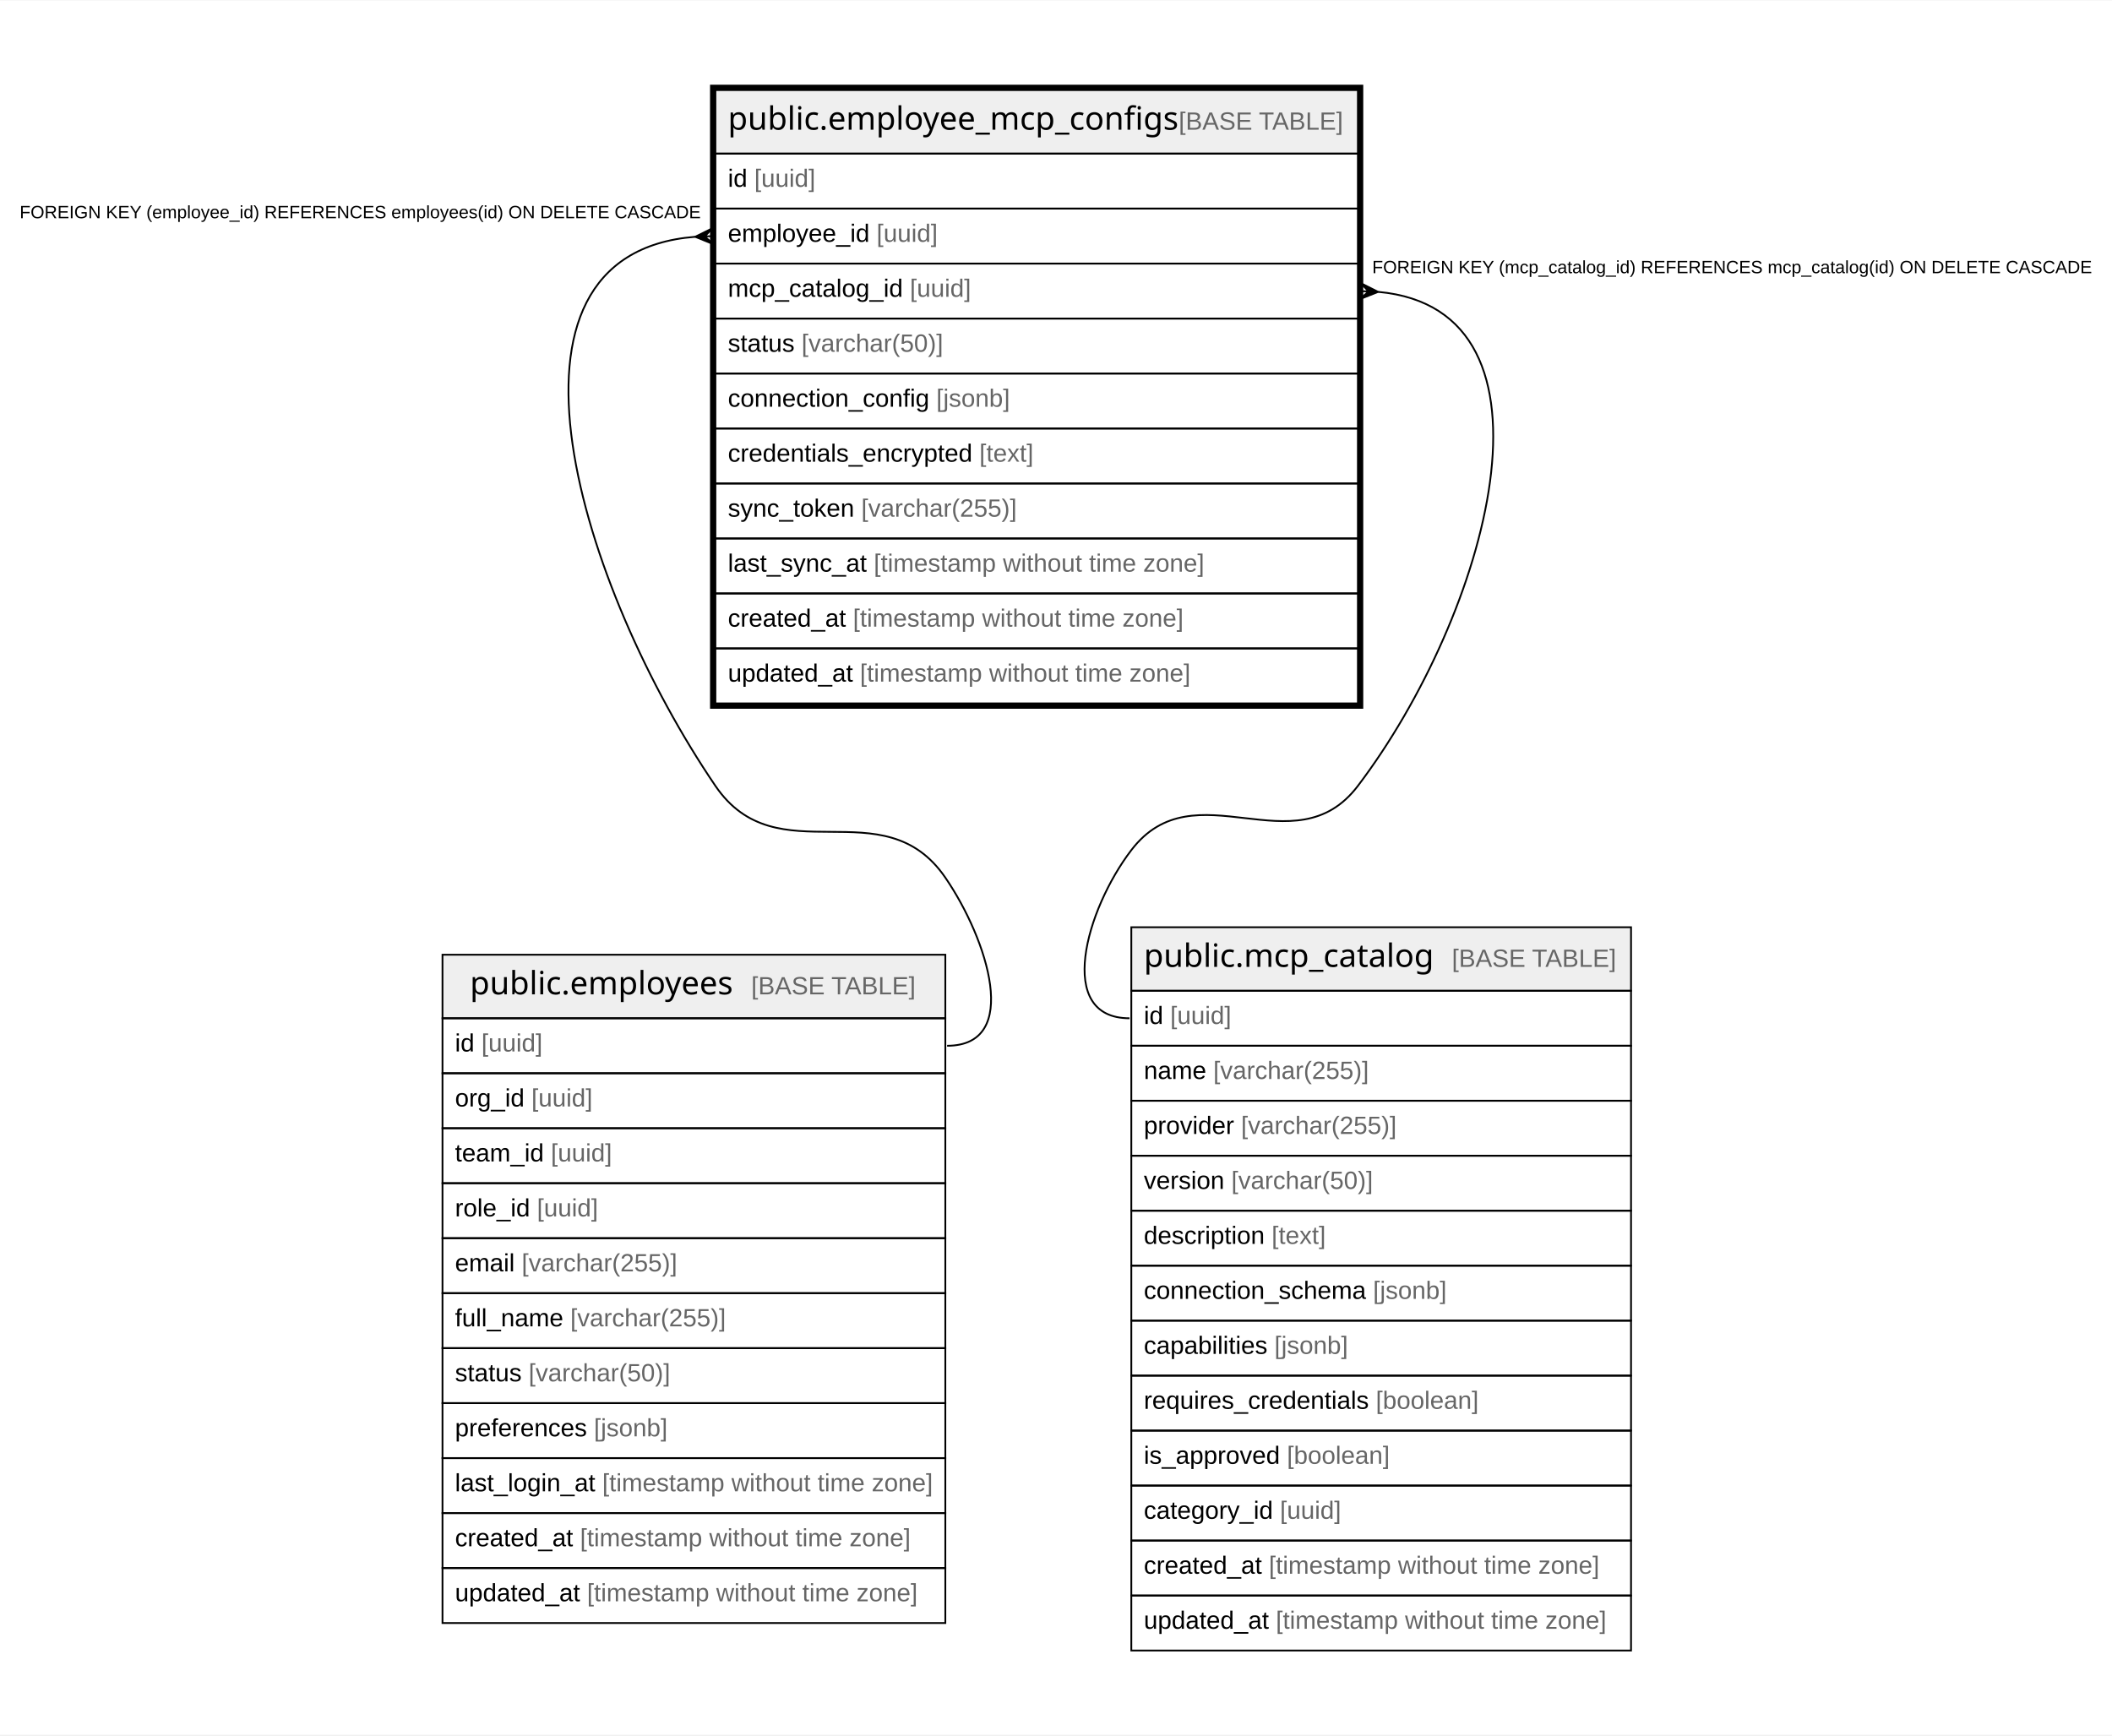
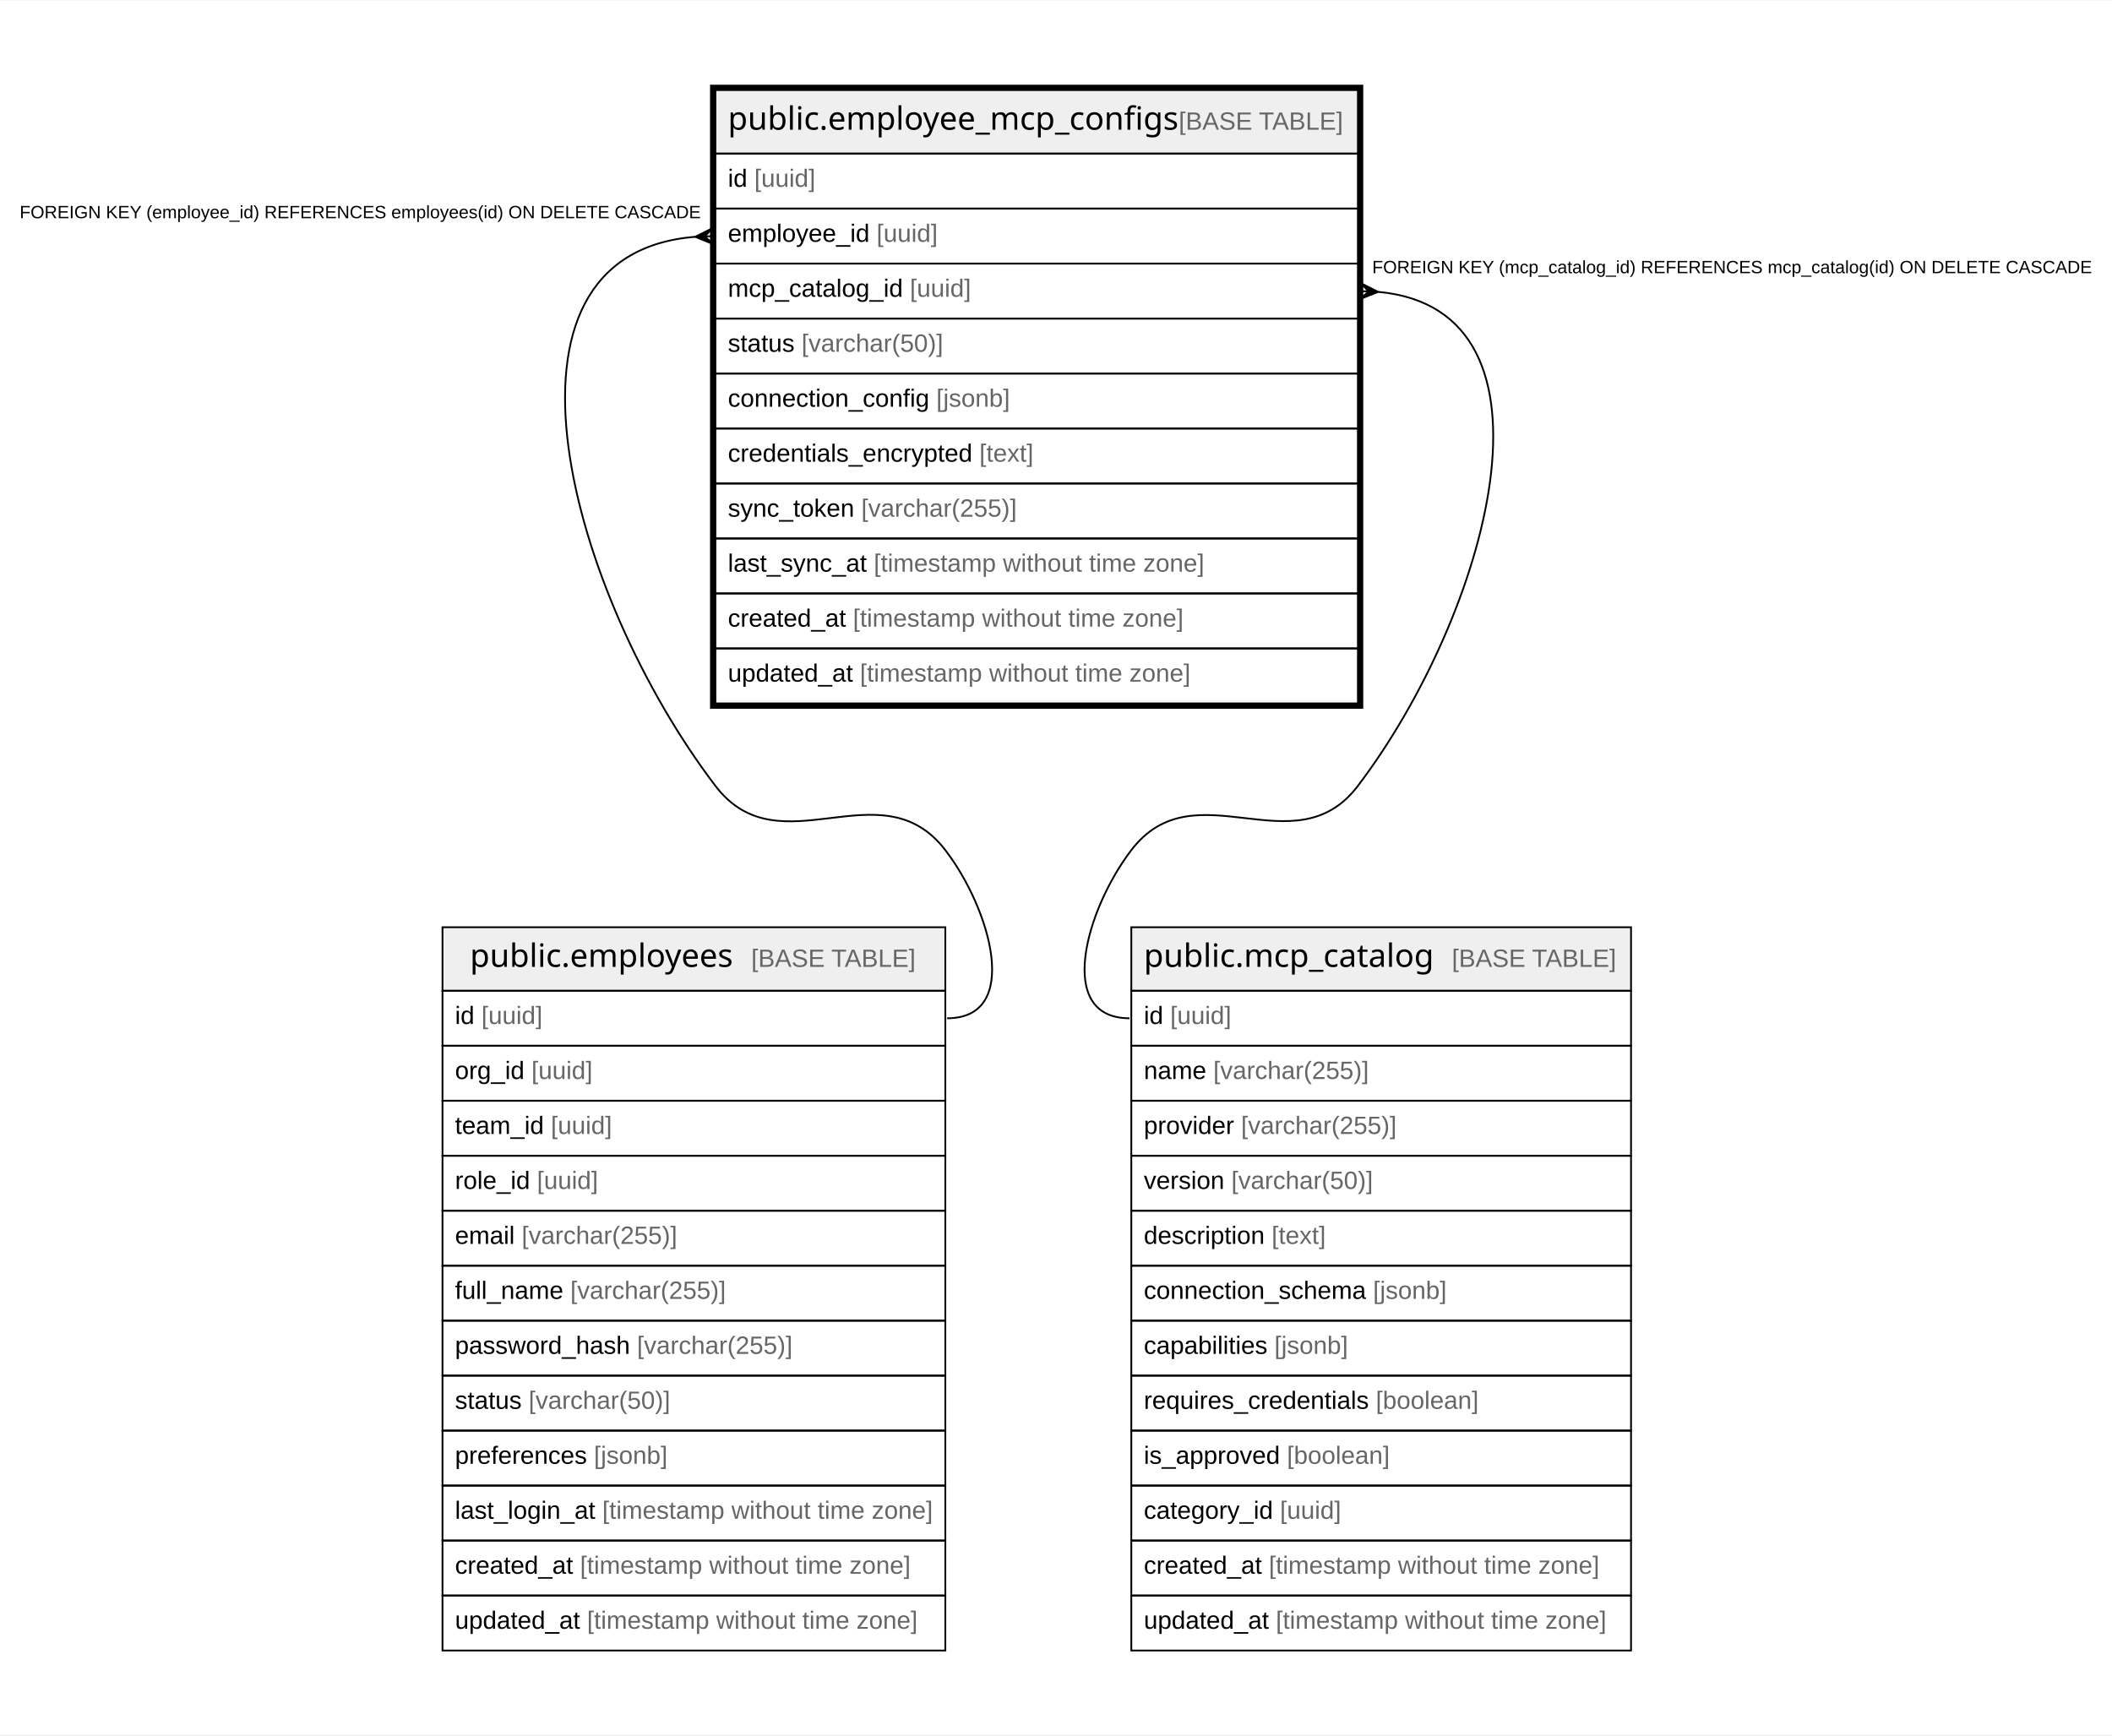
<svg xmlns="http://www.w3.org/2000/svg" width="1183pt" height="972pt" viewBox="0.00 0.00 1183.15 971.60">
  <g id="graph0" class="graph" transform="scale(1 1) rotate(0) translate(4 967.6)">
    <polygon fill="white" stroke="none" points="-4,4 -4,-967.6 1179.15,-967.6 1179.15,4 -4,4" />
    <g id="node1" class="node">
      <polygon fill="#efefef" stroke="none" points="396.77,-881.8 396.77,-917.4 756.7,-917.4 756.7,-881.8 396.77,-881.8" />
      <polygon fill="none" stroke="black" points="396.77,-881.8 396.77,-917.4 756.7,-917.4 756.7,-881.8 396.77,-881.8" />
      <text text-anchor="start" x="403.77" y="-895.2" font-family="Arial Bold" font-size="18.00">public.employee_mcp_configs</text>
      <text text-anchor="start" x="625.21" y="-895.2" font-family="Arial" font-size="14.00">    </text>
      <text text-anchor="start" x="656.33" y="-895.2" font-family="Arial" font-size="14.00" fill="#666666">[BASE TABLE]</text>
      <polygon fill="none" stroke="black" points="396.77,-851 396.77,-881.8 756.7,-881.8 756.7,-851 396.77,-851" />
      <text text-anchor="start" x="403.77" y="-863.2" font-family="Arial" font-size="14.00">id </text>
      <text text-anchor="start" x="418.56" y="-863.2" font-family="Arial" font-size="14.00" fill="#666666">[uuid]</text>
      <polygon fill="none" stroke="black" points="396.77,-820.2 396.77,-851 756.7,-851 756.7,-820.2 396.77,-820.2" />
      <text text-anchor="start" x="403.77" y="-832.4" font-family="Arial" font-size="14.00">employee_id </text>
      <text text-anchor="start" x="487.05" y="-832.4" font-family="Arial" font-size="14.00" fill="#666666">[uuid]</text>
      <polygon fill="none" stroke="black" points="396.77,-789.4 396.77,-820.2 756.7,-820.2 756.7,-789.4 396.77,-789.4" />
      <text text-anchor="start" x="403.77" y="-801.6" font-family="Arial" font-size="14.00">mcp_catalog_id </text>
      <text text-anchor="start" x="505.72" y="-801.6" font-family="Arial" font-size="14.00" fill="#666666">[uuid]</text>
      <polygon fill="none" stroke="black" points="396.77,-758.6 396.77,-789.4 756.7,-789.4 756.7,-758.6 396.77,-758.6" />
      <text text-anchor="start" x="403.77" y="-770.8" font-family="Arial" font-size="14.00">status </text>
      <text text-anchor="start" x="445.01" y="-770.8" font-family="Arial" font-size="14.00" fill="#666666">[varchar(50)]</text>
      <polygon fill="none" stroke="black" points="396.77,-727.8 396.77,-758.6 756.7,-758.6 756.7,-727.8 396.77,-727.8" />
      <text text-anchor="start" x="403.77" y="-740" font-family="Arial" font-size="14.00">connection_config </text>
      <text text-anchor="start" x="520.52" y="-740" font-family="Arial" font-size="14.00" fill="#666666">[jsonb]</text>
      <polygon fill="none" stroke="black" points="396.77,-697 396.77,-727.8 756.7,-727.8 756.7,-697 396.77,-697" />
      <text text-anchor="start" x="403.77" y="-709.2" font-family="Arial" font-size="14.00">credentials_encrypted </text>
      <text text-anchor="start" x="544.63" y="-709.2" font-family="Arial" font-size="14.00" fill="#666666">[text]</text>
      <polygon fill="none" stroke="black" points="396.77,-666.2 396.77,-697 756.7,-697 756.7,-666.2 396.77,-666.2" />
      <text text-anchor="start" x="403.77" y="-678.4" font-family="Arial" font-size="14.00">sync_token </text>
      <text text-anchor="start" x="478.48" y="-678.4" font-family="Arial" font-size="14.00" fill="#666666">[varchar(255)]</text>
      <polygon fill="none" stroke="black" points="396.77,-635.4 396.77,-666.2 756.7,-666.2 756.7,-635.4 396.77,-635.4" />
      <text text-anchor="start" x="403.77" y="-647.6" font-family="Arial" font-size="14.00">last_sync_at </text>
      <text text-anchor="start" x="485.48" y="-647.6" font-family="Arial" font-size="14.00" fill="#666666">[timestamp without time zone]</text>
      <polygon fill="none" stroke="black" points="396.77,-604.6 396.77,-635.4 756.7,-635.4 756.7,-604.6 396.77,-604.6" />
      <text text-anchor="start" x="403.77" y="-616.8" font-family="Arial" font-size="14.00">created_at </text>
      <text text-anchor="start" x="473.82" y="-616.8" font-family="Arial" font-size="14.00" fill="#666666">[timestamp without time zone]</text>
      <polygon fill="none" stroke="black" points="396.77,-573.8 396.77,-604.6 756.7,-604.6 756.7,-573.8 396.77,-573.8" />
      <text text-anchor="start" x="403.77" y="-586" font-family="Arial" font-size="14.00">updated_at </text>
      <text text-anchor="start" x="477.73" y="-586" font-family="Arial" font-size="14.00" fill="#666666">[timestamp without time zone]</text>
      <polygon fill="none" stroke="black" stroke-width="3" points="395.27,-572.3 395.27,-918.9 758.2,-918.9 758.2,-572.3 395.27,-572.3" />
    </g>
    <g id="node2" class="node">
-       <polygon fill="#efefef" stroke="none" points="243.89,-397.4 243.89,-433 525.58,-433 525.58,-397.4 243.89,-397.4" />
-       <polygon fill="none" stroke="black" points="243.89,-397.4 243.89,-433 525.58,-433 525.58,-397.4 243.89,-397.4" />
-       <text text-anchor="start" x="259.26" y="-410.8" font-family="Arial Bold" font-size="18.00">public.employees</text>
-       <text text-anchor="start" x="385.73" y="-410.8" font-family="Arial" font-size="14.00">    </text>
-       <text text-anchor="start" x="416.84" y="-410.8" font-family="Arial" font-size="14.00" fill="#666666">[BASE TABLE]</text>
-       <polygon fill="none" stroke="black" points="243.89,-366.6 243.89,-397.4 525.58,-397.4 525.58,-366.6 243.89,-366.6" />
-       <text text-anchor="start" x="250.89" y="-378.8" font-family="Arial" font-size="14.00">id </text>
-       <text text-anchor="start" x="265.68" y="-378.8" font-family="Arial" font-size="14.00" fill="#666666">[uuid]</text>
-       <polygon fill="none" stroke="black" points="243.89,-335.8 243.89,-366.6 525.58,-366.6 525.58,-335.8 243.89,-335.8" />
-       <text text-anchor="start" x="250.89" y="-348" font-family="Arial" font-size="14.00">org_id </text>
-       <text text-anchor="start" x="293.7" y="-348" font-family="Arial" font-size="14.00" fill="#666666">[uuid]</text>
-       <polygon fill="none" stroke="black" points="243.89,-305 243.89,-335.8 525.58,-335.8 525.58,-305 243.89,-305" />
-       <text text-anchor="start" x="250.89" y="-317.2" font-family="Arial" font-size="14.00">team_id </text>
-       <text text-anchor="start" x="304.59" y="-317.2" font-family="Arial" font-size="14.00" fill="#666666">[uuid]</text>
-       <polygon fill="none" stroke="black" points="243.89,-274.2 243.89,-305 525.58,-305 525.58,-274.2 243.89,-274.2" />
-       <text text-anchor="start" x="250.89" y="-286.4" font-family="Arial" font-size="14.00">role_id </text>
-       <text text-anchor="start" x="296.81" y="-286.4" font-family="Arial" font-size="14.00" fill="#666666">[uuid]</text>
-       <polygon fill="none" stroke="black" points="243.89,-243.4 243.89,-274.2 525.58,-274.2 525.58,-243.4 243.89,-243.4" />
-       <text text-anchor="start" x="250.89" y="-255.6" font-family="Arial" font-size="14.00">email </text>
-       <text text-anchor="start" x="288.24" y="-255.6" font-family="Arial" font-size="14.00" fill="#666666">[varchar(255)]</text>
-       <polygon fill="none" stroke="black" points="243.89,-212.6 243.89,-243.4 525.58,-243.4 525.58,-212.6 243.89,-212.6" />
-       <text text-anchor="start" x="250.89" y="-224.8" font-family="Arial" font-size="14.00">full_name </text>
-       <text text-anchor="start" x="315.49" y="-224.8" font-family="Arial" font-size="14.00" fill="#666666">[varchar(255)]</text>
-       <polygon fill="none" stroke="black" points="243.89,-181.8 243.89,-212.6 525.58,-212.6 525.58,-181.8 243.89,-181.8" />
-       <text text-anchor="start" x="250.89" y="-194" font-family="Arial" font-size="14.00">status </text>
-       <text text-anchor="start" x="292.13" y="-194" font-family="Arial" font-size="14.00" fill="#666666">[varchar(50)]</text>
-       <polygon fill="none" stroke="black" points="243.89,-151 243.89,-181.8 525.58,-181.8 525.58,-151 243.89,-151" />
-       <text text-anchor="start" x="250.89" y="-163.2" font-family="Arial" font-size="14.00">preferences </text>
-       <text text-anchor="start" x="328.71" y="-163.2" font-family="Arial" font-size="14.00" fill="#666666">[jsonb]</text>
-       <polygon fill="none" stroke="black" points="243.89,-120.2 243.89,-151 525.58,-151 525.58,-120.2 243.89,-120.2" />
-       <text text-anchor="start" x="250.89" y="-132.4" font-family="Arial" font-size="14.00">last_login_at </text>
-       <text text-anchor="start" x="333.4" y="-132.4" font-family="Arial" font-size="14.00" fill="#666666">[timestamp without time zone]</text>
-       <polygon fill="none" stroke="black" points="243.89,-89.4 243.89,-120.2 525.58,-120.2 525.58,-89.4 243.89,-89.4" />
-       <text text-anchor="start" x="250.89" y="-101.6" font-family="Arial" font-size="14.00">created_at </text>
-       <text text-anchor="start" x="320.94" y="-101.6" font-family="Arial" font-size="14.00" fill="#666666">[timestamp without time zone]</text>
-       <polygon fill="none" stroke="black" points="243.89,-58.6 243.89,-89.4 525.58,-89.4 525.58,-58.6 243.89,-58.6" />
-       <text text-anchor="start" x="250.89" y="-70.8" font-family="Arial" font-size="14.00">updated_at </text>
-       <text text-anchor="start" x="324.85" y="-70.8" font-family="Arial" font-size="14.00" fill="#666666">[timestamp without time zone]</text>
+       <polygon fill="#efefef" stroke="none" points="243.89,-412.8 243.89,-448.4 525.58,-448.4 525.58,-412.8 243.89,-412.8" />
+       <polygon fill="none" stroke="black" points="243.89,-412.8 243.89,-448.4 525.58,-448.4 525.58,-412.8 243.89,-412.8" />
+       <text text-anchor="start" x="259.26" y="-426.2" font-family="Arial Bold" font-size="18.00">public.employees</text>
+       <text text-anchor="start" x="385.73" y="-426.2" font-family="Arial" font-size="14.00">    </text>
+       <text text-anchor="start" x="416.84" y="-426.2" font-family="Arial" font-size="14.00" fill="#666666">[BASE TABLE]</text>
+       <polygon fill="none" stroke="black" points="243.89,-382 243.89,-412.8 525.58,-412.8 525.58,-382 243.89,-382" />
+       <text text-anchor="start" x="250.89" y="-394.2" font-family="Arial" font-size="14.00">id </text>
+       <text text-anchor="start" x="265.68" y="-394.2" font-family="Arial" font-size="14.00" fill="#666666">[uuid]</text>
+       <polygon fill="none" stroke="black" points="243.89,-351.2 243.89,-382 525.58,-382 525.58,-351.2 243.89,-351.2" />
+       <text text-anchor="start" x="250.89" y="-363.4" font-family="Arial" font-size="14.00">org_id </text>
+       <text text-anchor="start" x="293.7" y="-363.4" font-family="Arial" font-size="14.00" fill="#666666">[uuid]</text>
+       <polygon fill="none" stroke="black" points="243.89,-320.4 243.89,-351.2 525.58,-351.2 525.58,-320.4 243.89,-320.4" />
+       <text text-anchor="start" x="250.89" y="-332.6" font-family="Arial" font-size="14.00">team_id </text>
+       <text text-anchor="start" x="304.59" y="-332.6" font-family="Arial" font-size="14.00" fill="#666666">[uuid]</text>
+       <polygon fill="none" stroke="black" points="243.89,-289.6 243.89,-320.4 525.58,-320.4 525.58,-289.6 243.89,-289.6" />
+       <text text-anchor="start" x="250.89" y="-301.8" font-family="Arial" font-size="14.00">role_id </text>
+       <text text-anchor="start" x="296.81" y="-301.8" font-family="Arial" font-size="14.00" fill="#666666">[uuid]</text>
+       <polygon fill="none" stroke="black" points="243.89,-258.8 243.89,-289.6 525.58,-289.6 525.58,-258.8 243.89,-258.8" />
+       <text text-anchor="start" x="250.89" y="-271" font-family="Arial" font-size="14.00">email </text>
+       <text text-anchor="start" x="288.24" y="-271" font-family="Arial" font-size="14.00" fill="#666666">[varchar(255)]</text>
+       <polygon fill="none" stroke="black" points="243.89,-228 243.89,-258.8 525.58,-258.8 525.58,-228 243.89,-228" />
+       <text text-anchor="start" x="250.89" y="-240.2" font-family="Arial" font-size="14.00">full_name </text>
+       <text text-anchor="start" x="315.49" y="-240.2" font-family="Arial" font-size="14.00" fill="#666666">[varchar(255)]</text>
+       <polygon fill="none" stroke="black" points="243.89,-197.2 243.89,-228 525.58,-228 525.58,-197.2 243.89,-197.2" />
+       <text text-anchor="start" x="250.89" y="-209.4" font-family="Arial" font-size="14.00">password_hash </text>
+       <text text-anchor="start" x="352.84" y="-209.4" font-family="Arial" font-size="14.00" fill="#666666">[varchar(255)]</text>
+       <polygon fill="none" stroke="black" points="243.89,-166.4 243.89,-197.2 525.58,-197.2 525.58,-166.4 243.89,-166.4" />
+       <text text-anchor="start" x="250.89" y="-178.6" font-family="Arial" font-size="14.00">status </text>
+       <text text-anchor="start" x="292.13" y="-178.6" font-family="Arial" font-size="14.00" fill="#666666">[varchar(50)]</text>
+       <polygon fill="none" stroke="black" points="243.89,-135.6 243.89,-166.4 525.58,-166.4 525.58,-135.6 243.89,-135.6" />
+       <text text-anchor="start" x="250.89" y="-147.8" font-family="Arial" font-size="14.00">preferences </text>
+       <text text-anchor="start" x="328.71" y="-147.8" font-family="Arial" font-size="14.00" fill="#666666">[jsonb]</text>
+       <polygon fill="none" stroke="black" points="243.89,-104.8 243.89,-135.6 525.58,-135.6 525.58,-104.8 243.89,-104.8" />
+       <text text-anchor="start" x="250.89" y="-117" font-family="Arial" font-size="14.00">last_login_at </text>
+       <text text-anchor="start" x="333.4" y="-117" font-family="Arial" font-size="14.00" fill="#666666">[timestamp without time zone]</text>
+       <polygon fill="none" stroke="black" points="243.89,-74 243.89,-104.8 525.58,-104.8 525.58,-74 243.89,-74" />
+       <text text-anchor="start" x="250.89" y="-86.2" font-family="Arial" font-size="14.00">created_at </text>
+       <text text-anchor="start" x="320.94" y="-86.2" font-family="Arial" font-size="14.00" fill="#666666">[timestamp without time zone]</text>
+       <polygon fill="none" stroke="black" points="243.89,-43.2 243.89,-74 525.58,-74 525.58,-43.2 243.89,-43.2" />
+       <text text-anchor="start" x="250.89" y="-55.4" font-family="Arial" font-size="14.00">updated_at </text>
+       <text text-anchor="start" x="324.85" y="-55.4" font-family="Arial" font-size="14.00" fill="#666666">[timestamp without time zone]</text>
    </g>
    <g id="edge1" class="edge">
-       <path fill="none" stroke="black" d="M385.35,-835.2C262.11,-825.38 321.83,-637.81 396.77,-527.6 431.43,-476.63 490.73,-527.04 525.58,-476.2 549.25,-441.66 568.45,-382 526.58,-382" />
-       <polygon fill="black" stroke="black" points="385.45,-835.2 395.27,-840.08 390.78,-835.41 395.1,-835.57 395.1,-835.57 395.1,-835.57 390.78,-835.41 395.61,-831.09 385.45,-835.2" />
+       <path fill="none" stroke="black" d="M385.34,-835.19C261.8,-825.16 316.03,-633.64 396.77,-527.6 432.78,-480.31 489.4,-538.76 525.58,-491.6 551.07,-458.38 568.45,-397.4 526.58,-397.4" />
+       <polygon fill="black" stroke="black" points="385.45,-835.19 395.26,-840.08 390.78,-835.4 395.1,-835.57 395.1,-835.57 395.1,-835.57 390.78,-835.4 395.61,-831.09 385.45,-835.19" />
      <text text-anchor="start" x="7" y="-845.6" font-family="Arial" font-size="10.00">FOREIGN KEY (employee_id) REFERENCES employees(id) ON DELETE CASCADE</text>
    </g>
    <g id="node3" class="node">
      <polygon fill="#efefef" stroke="none" points="629.77,-412.8 629.77,-448.4 909.71,-448.4 909.71,-412.8 629.77,-412.8" />
      <polygon fill="none" stroke="black" points="629.77,-412.8 629.77,-448.4 909.71,-448.4 909.71,-412.8 629.77,-412.8" />
      <text text-anchor="start" x="636.77" y="-426.2" font-family="Arial Bold" font-size="18.00">public.mcp_catalog</text>
      <text text-anchor="start" x="778.22" y="-426.2" font-family="Arial" font-size="14.00">    </text>
      <text text-anchor="start" x="809.34" y="-426.2" font-family="Arial" font-size="14.00" fill="#666666">[BASE TABLE]</text>
      <polygon fill="none" stroke="black" points="629.77,-382 629.77,-412.8 909.71,-412.8 909.71,-382 629.77,-382" />
      <text text-anchor="start" x="636.77" y="-394.2" font-family="Arial" font-size="14.00">id </text>
      <text text-anchor="start" x="651.55" y="-394.2" font-family="Arial" font-size="14.00" fill="#666666">[uuid]</text>
      <polygon fill="none" stroke="black" points="629.77,-351.2 629.77,-382 909.71,-382 909.71,-351.2 629.77,-351.2" />
      <text text-anchor="start" x="636.77" y="-363.4" font-family="Arial" font-size="14.00">name </text>
      <text text-anchor="start" x="675.68" y="-363.4" font-family="Arial" font-size="14.00" fill="#666666">[varchar(255)]</text>
      <polygon fill="none" stroke="black" points="629.77,-320.4 629.77,-351.2 909.71,-351.2 909.71,-320.4 629.77,-320.4" />
      <text text-anchor="start" x="636.77" y="-332.6" font-family="Arial" font-size="14.00">provider </text>
      <text text-anchor="start" x="691.24" y="-332.6" font-family="Arial" font-size="14.00" fill="#666666">[varchar(255)]</text>
      <polygon fill="none" stroke="black" points="629.77,-289.6 629.77,-320.4 909.71,-320.4 909.71,-289.6 629.77,-289.6" />
      <text text-anchor="start" x="636.77" y="-301.8" font-family="Arial" font-size="14.00">version </text>
      <text text-anchor="start" x="685.79" y="-301.8" font-family="Arial" font-size="14.00" fill="#666666">[varchar(50)]</text>
      <polygon fill="none" stroke="black" points="629.77,-258.8 629.77,-289.6 909.71,-289.6 909.71,-258.8 629.77,-258.8" />
      <text text-anchor="start" x="636.77" y="-271" font-family="Arial" font-size="14.00">description </text>
      <text text-anchor="start" x="708.36" y="-271" font-family="Arial" font-size="14.00" fill="#666666">[text]</text>
      <polygon fill="none" stroke="black" points="629.77,-228 629.77,-258.8 909.71,-258.8 909.71,-228 629.77,-228" />
      <text text-anchor="start" x="636.77" y="-240.2" font-family="Arial" font-size="14.00">connection_schema </text>
      <text text-anchor="start" x="765.18" y="-240.2" font-family="Arial" font-size="14.00" fill="#666666">[jsonb]</text>
      <polygon fill="none" stroke="black" points="629.77,-197.2 629.77,-228 909.71,-228 909.71,-197.2 629.77,-197.2" />
      <text text-anchor="start" x="636.77" y="-209.4" font-family="Arial" font-size="14.00">capabilities </text>
      <text text-anchor="start" x="709.92" y="-209.4" font-family="Arial" font-size="14.00" fill="#666666">[jsonb]</text>
      <polygon fill="none" stroke="black" points="629.77,-166.4 629.77,-197.2 909.71,-197.2 909.71,-166.4 629.77,-166.4" />
      <text text-anchor="start" x="636.77" y="-178.6" font-family="Arial" font-size="14.00">requires_credentials </text>
      <text text-anchor="start" x="766.73" y="-178.6" font-family="Arial" font-size="14.00" fill="#666666">[boolean]</text>
      <polygon fill="none" stroke="black" points="629.77,-135.6 629.77,-166.4 909.71,-166.4 909.71,-135.6 629.77,-135.6" />
      <text text-anchor="start" x="636.77" y="-147.8" font-family="Arial" font-size="14.00">is_approved </text>
      <text text-anchor="start" x="716.93" y="-147.8" font-family="Arial" font-size="14.00" fill="#666666">[boolean]</text>
      <polygon fill="none" stroke="black" points="629.77,-104.8 629.77,-135.6 909.71,-135.6 909.71,-104.8 629.77,-104.8" />
      <text text-anchor="start" x="636.77" y="-117" font-family="Arial" font-size="14.00">category_id </text>
      <text text-anchor="start" x="713.04" y="-117" font-family="Arial" font-size="14.00" fill="#666666">[uuid]</text>
      <polygon fill="none" stroke="black" points="629.77,-74 629.77,-104.8 909.71,-104.8 909.71,-74 629.77,-74" />
      <text text-anchor="start" x="636.77" y="-86.2" font-family="Arial" font-size="14.00">created_at </text>
      <text text-anchor="start" x="706.81" y="-86.2" font-family="Arial" font-size="14.00" fill="#666666">[timestamp without time zone]</text>
      <polygon fill="none" stroke="black" points="629.77,-43.2 629.77,-74 909.71,-74 909.71,-43.2 629.77,-43.2" />
      <text text-anchor="start" x="636.77" y="-55.4" font-family="Arial" font-size="14.00">updated_at </text>
      <text text-anchor="start" x="710.73" y="-55.4" font-family="Arial" font-size="14.00" fill="#666666">[timestamp without time zone]</text>
    </g>
    <g id="edge2" class="edge">
      <path fill="none" stroke="black" d="M768.09,-804.35C877.97,-794.38 828.98,-622.88 756.7,-527.6 721.26,-480.88 665.37,-538.19 629.77,-491.6 604.34,-458.33 586.9,-397.4 628.77,-397.4" />
      <polygon fill="black" stroke="black" points="768.03,-804.35 757.84,-800.29 762.7,-804.58 758.37,-804.77 758.37,-804.77 758.37,-804.77 762.7,-804.58 758.23,-809.28 768.03,-804.35" />
      <text text-anchor="start" x="764.7" y="-814.8" font-family="Arial" font-size="10.00">FOREIGN KEY (mcp_catalog_id) REFERENCES mcp_catalog(id) ON DELETE CASCADE</text>
    </g>
  </g>
</svg>
